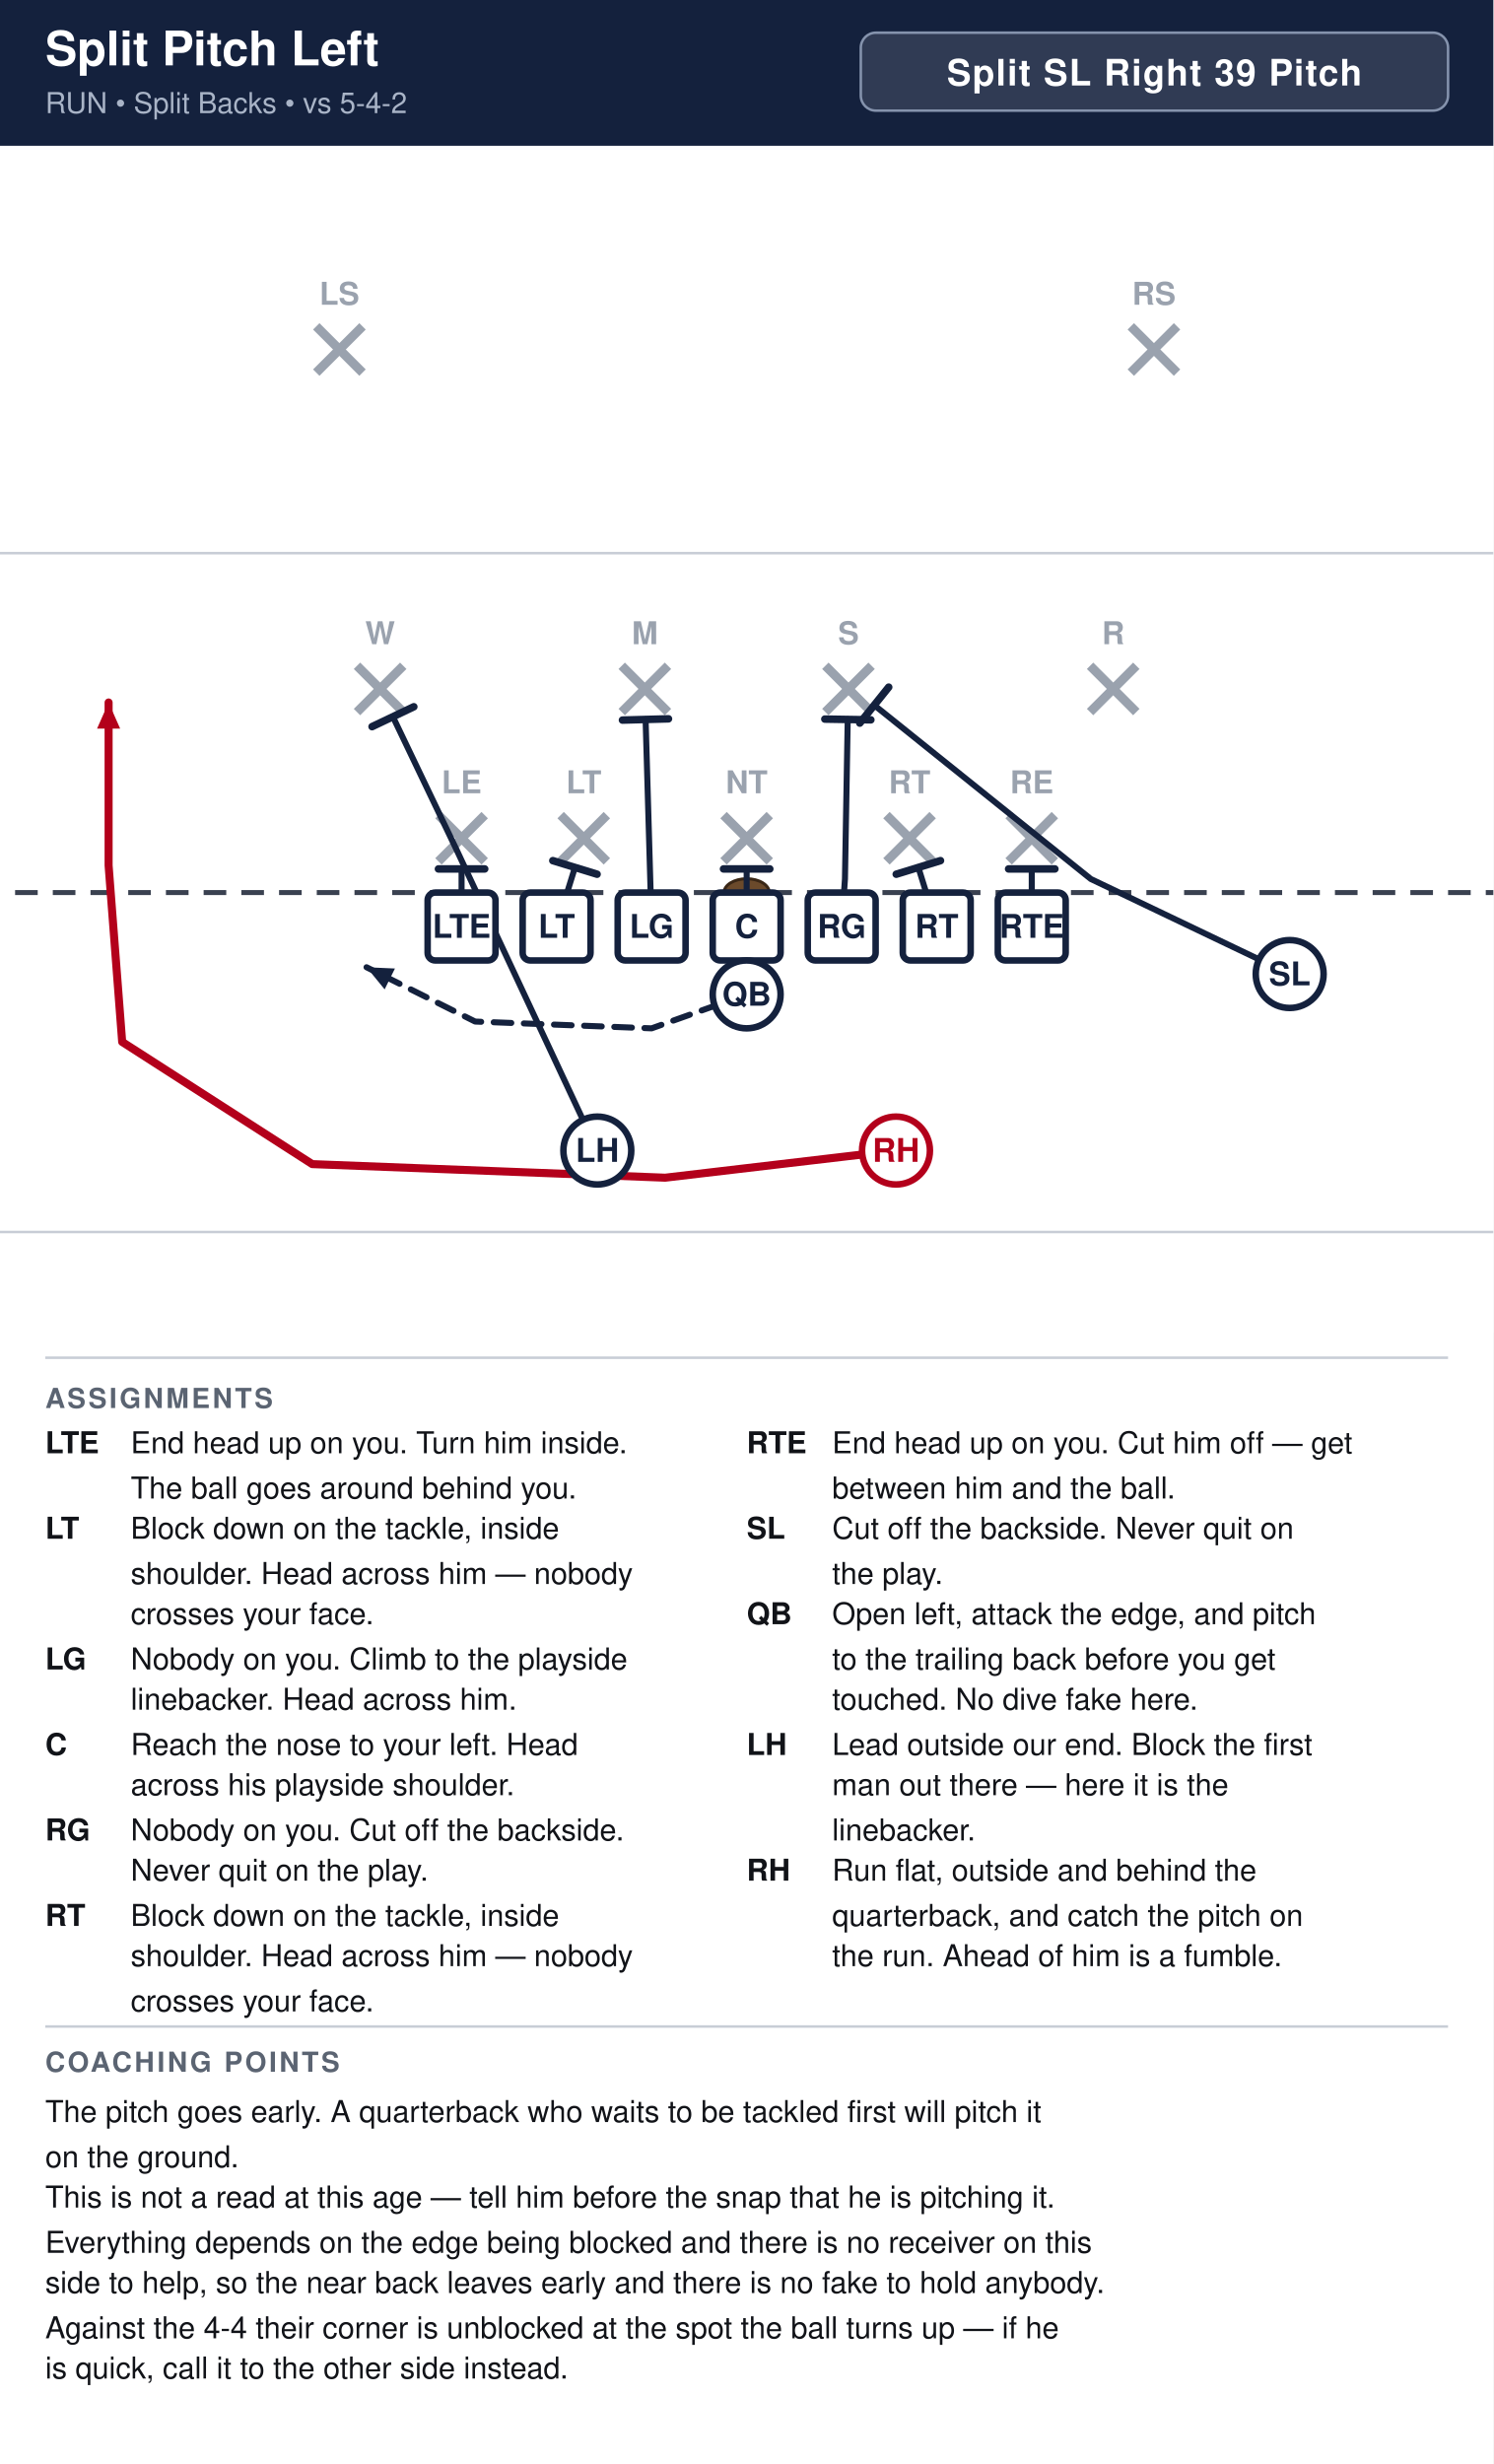
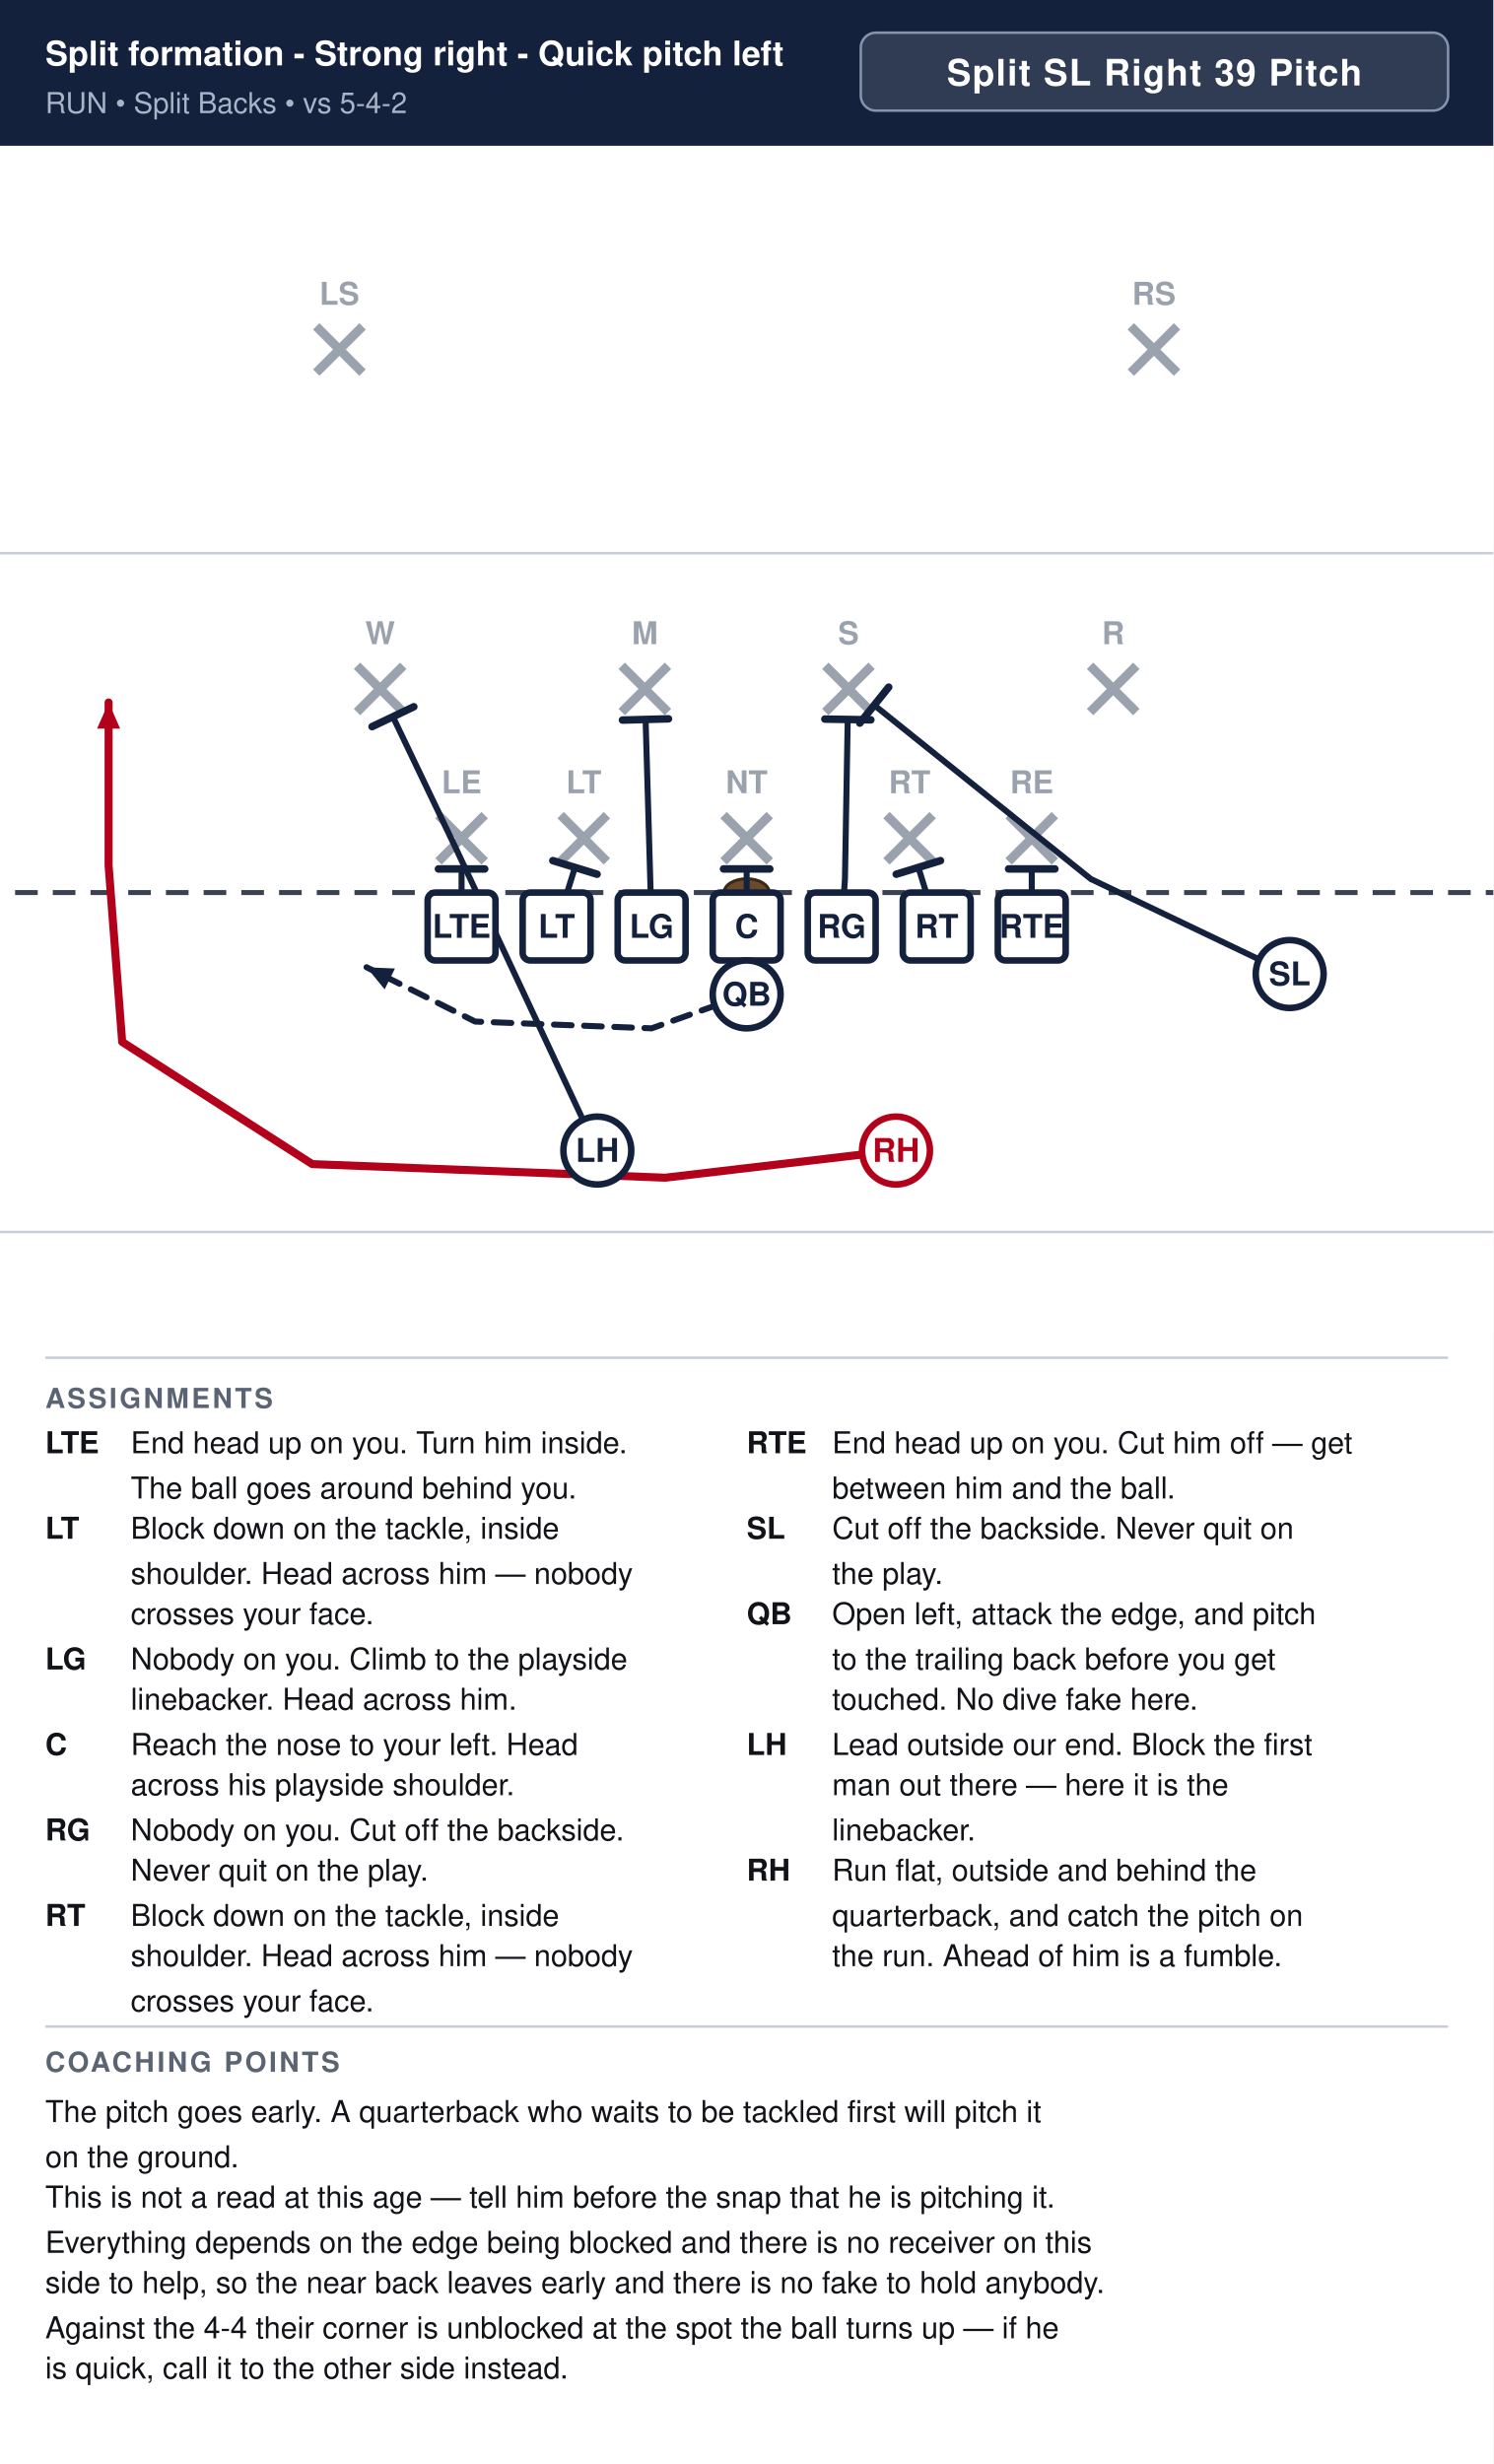
<svg xmlns="http://www.w3.org/2000/svg" width="594" height="980" viewBox="0 0 594 980" font-family="Segoe UI, Helvetica, Arial, sans-serif">
  <rect width="100%" height="100%" fill="#ffffff" />
  <rect x="0" y="0" width="594" height="58" fill="#14213d" />
-   <text x="18" y="26" font-size="19.0" font-weight="700" fill="#ffffff">Split Pitch Left</text>
+   <text x="18" y="26" font-size="13.5" font-weight="700" fill="#ffffff">Split formation - Strong right - Quick pitch left</text>
  <text x="18" y="45" font-size="11.5" fill="#a9b4c7">RUN  •  Split Backs  •  vs 5-4-2</text>
  <rect x="342.4" y="13" width="233.6" height="31" rx="6" fill="#ffffff" fill-opacity="0.12" stroke="#8593ad" stroke-width="1" />
  <text x="459.2" y="34" text-anchor="middle" font-size="14.5" font-weight="700" fill="#ffffff" letter-spacing="0.5">Split SL Right 39 Pitch</text>
  <clipPath id="fieldclip">
    <rect x="0" y="58" width="594" height="472" />
  </clipPath>
  <g clip-path="url(#fieldclip)">
    <g transform="translate(-54.0,31.0)">
      <rect x="0" y="0" width="702" height="513" fill="#ffffff" />
      <line x1="0" y1="459.0" x2="702" y2="459.0" stroke="#c8cdd6" stroke-width="1" />
      <line x1="0" y1="189.0" x2="702" y2="189.0" stroke="#c8cdd6" stroke-width="1" />
      <line x1="0" y1="324.0" x2="702" y2="324.0" stroke="#3a4150" stroke-width="2" stroke-dasharray="9 6" />
      <ellipse cx="351.0" cy="324.0" rx="9" ry="5.5" fill="#6b4a2b" stroke="#3a2716" stroke-width="1.2" />
      <line x1="228.4" y1="293.2" x2="246.8" y2="311.6" stroke="#9aa2ae" stroke-width="3.6" />
      <line x1="246.8" y1="293.2" x2="228.4" y2="311.6" stroke="#9aa2ae" stroke-width="3.6" />
      <text x="237.6" y="284.5" text-anchor="middle" font-size="12.5" fill="#9aa2ae" font-weight="600">LE</text>
      <line x1="277.0" y1="293.2" x2="295.4" y2="311.6" stroke="#9aa2ae" stroke-width="3.6" />
      <line x1="295.4" y1="293.2" x2="277.0" y2="311.6" stroke="#9aa2ae" stroke-width="3.6" />
      <text x="286.2" y="284.5" text-anchor="middle" font-size="12.5" fill="#9aa2ae" font-weight="600">LT</text>
      <line x1="341.8" y1="293.2" x2="360.2" y2="311.6" stroke="#9aa2ae" stroke-width="3.6" />
      <line x1="360.2" y1="293.2" x2="341.8" y2="311.6" stroke="#9aa2ae" stroke-width="3.6" />
      <text x="351.0" y="284.5" text-anchor="middle" font-size="12.5" fill="#9aa2ae" font-weight="600">NT</text>
      <line x1="406.6" y1="293.2" x2="425.0" y2="311.6" stroke="#9aa2ae" stroke-width="3.6" />
      <line x1="425.0" y1="293.2" x2="406.6" y2="311.6" stroke="#9aa2ae" stroke-width="3.6" />
      <text x="415.8" y="284.5" text-anchor="middle" font-size="12.5" fill="#9aa2ae" font-weight="600">RT</text>
      <line x1="455.2" y1="293.2" x2="473.6" y2="311.6" stroke="#9aa2ae" stroke-width="3.6" />
      <line x1="473.6" y1="293.2" x2="455.2" y2="311.6" stroke="#9aa2ae" stroke-width="3.6" />
      <text x="464.4" y="284.5" text-anchor="middle" font-size="12.5" fill="#9aa2ae" font-weight="600">RE</text>
      <line x1="196.0" y1="233.8" x2="214.4" y2="252.2" stroke="#9aa2ae" stroke-width="3.6" />
      <line x1="214.4" y1="233.8" x2="196.0" y2="252.2" stroke="#9aa2ae" stroke-width="3.6" />
      <text x="205.2" y="225.2" text-anchor="middle" font-size="12.5" fill="#9aa2ae" font-weight="600">W</text>
      <line x1="301.3" y1="233.8" x2="319.7" y2="252.2" stroke="#9aa2ae" stroke-width="3.6" />
      <line x1="319.7" y1="233.8" x2="301.3" y2="252.2" stroke="#9aa2ae" stroke-width="3.6" />
      <text x="310.5" y="225.2" text-anchor="middle" font-size="12.5" fill="#9aa2ae" font-weight="600">M</text>
      <line x1="382.3" y1="233.8" x2="400.7" y2="252.2" stroke="#9aa2ae" stroke-width="3.6" />
      <line x1="400.7" y1="233.8" x2="382.3" y2="252.2" stroke="#9aa2ae" stroke-width="3.6" />
      <text x="391.5" y="225.2" text-anchor="middle" font-size="12.5" fill="#9aa2ae" font-weight="600">S</text>
      <line x1="487.6" y1="233.8" x2="506.0" y2="252.2" stroke="#9aa2ae" stroke-width="3.6" />
      <line x1="506.0" y1="233.8" x2="487.6" y2="252.2" stroke="#9aa2ae" stroke-width="3.6" />
      <text x="496.8" y="225.2" text-anchor="middle" font-size="12.5" fill="#9aa2ae" font-weight="600">R</text>
      <line x1="179.8" y1="98.8" x2="198.2" y2="117.2" stroke="#9aa2ae" stroke-width="3.6" />
      <line x1="198.2" y1="98.8" x2="179.8" y2="117.2" stroke="#9aa2ae" stroke-width="3.6" />
      <text x="189.0" y="90.2" text-anchor="middle" font-size="12.5" fill="#9aa2ae" font-weight="600">LS</text>
      <line x1="503.8" y1="98.8" x2="522.2" y2="117.2" stroke="#9aa2ae" stroke-width="3.6" />
      <line x1="522.2" y1="98.8" x2="503.8" y2="117.2" stroke="#9aa2ae" stroke-width="3.6" />
      <text x="513.0" y="90.2" text-anchor="middle" font-size="12.5" fill="#9aa2ae" font-weight="600">RS</text>
      <path d="M464.4,337.5 L464.4,314.6" fill="none" stroke="#14213d" stroke-width="2.4" stroke-linecap="round" stroke-linejoin="round" />
      <line x1="455.2" y1="314.6" x2="473.6" y2="314.6" stroke="#14213d" stroke-width="3.0" stroke-linecap="round" />
      <path d="M426.6,337.5 L419.3,314.0" fill="none" stroke="#14213d" stroke-width="2.4" stroke-linecap="round" stroke-linejoin="round" />
      <line x1="410.5" y1="316.7" x2="428.1" y2="311.3" stroke="#14213d" stroke-width="3.0" stroke-linecap="round" />
      <path d="M388.8,337.5 L390.1,318.6 L391.2,255.1" fill="none" stroke="#14213d" stroke-width="2.4" stroke-linecap="round" stroke-linejoin="round" />
      <line x1="382.1" y1="255.0" x2="400.4" y2="255.3" stroke="#14213d" stroke-width="3.0" stroke-linecap="round" />
      <path d="M351.0,337.5 L351.0,314.6" fill="none" stroke="#14213d" stroke-width="2.4" stroke-linecap="round" stroke-linejoin="round" />
      <line x1="341.8" y1="314.6" x2="360.2" y2="314.6" stroke="#14213d" stroke-width="3.0" stroke-linecap="round" />
      <path d="M313.2,337.5 L310.8,255.1" fill="none" stroke="#14213d" stroke-width="2.4" stroke-linecap="round" stroke-linejoin="round" />
      <line x1="301.6" y1="255.4" x2="319.9" y2="254.9" stroke="#14213d" stroke-width="3.0" stroke-linecap="round" />
      <path d="M275.4,337.5 L282.7,314.0" fill="none" stroke="#14213d" stroke-width="2.4" stroke-linecap="round" stroke-linejoin="round" />
      <line x1="273.9" y1="311.3" x2="291.5" y2="316.7" stroke="#14213d" stroke-width="3.0" stroke-linecap="round" />
      <path d="M237.6,337.5 L237.6,314.6" fill="none" stroke="#14213d" stroke-width="2.4" stroke-linecap="round" stroke-linejoin="round" />
      <line x1="228.4" y1="314.6" x2="246.8" y2="314.6" stroke="#14213d" stroke-width="3.0" stroke-linecap="round" />
      <path d="M567.0,356.4 L487.9,318.6 L401.8,249.5" fill="none" stroke="#14213d" stroke-width="2.4" stroke-linecap="round" stroke-linejoin="round" />
      <line x1="396.0" y1="256.6" x2="407.5" y2="242.3" stroke="#14213d" stroke-width="3.0" stroke-linecap="round" />
      <path d="M351.0,364.5 L313.2,378.0 L243.0,375.3 L199.8,353.7" fill="none" stroke="#14213d" stroke-width="2.4" stroke-linecap="round" stroke-linejoin="round" stroke-dasharray="7 5" />
      <polygon points="199.8,353.7 211.1,354.2 207.0,362.5" fill="#14213d" />
      <path d="M291.6,426.6 L236.0,307.8 L210.3,254.1" fill="none" stroke="#14213d" stroke-width="2.4" stroke-linecap="round" stroke-linejoin="round" />
      <line x1="202.0" y1="258.0" x2="218.6" y2="250.1" stroke="#14213d" stroke-width="3.0" stroke-linecap="round" />
      <path d="M410.4,426.6 L318.6,437.4 L178.2,432.0 L102.6,383.4 L97.2,313.2 L97.2,248.4" fill="none" stroke="#b3001b" stroke-width="3.2" stroke-linecap="round" stroke-linejoin="round" />
      <polygon points="97.2,248.4 101.8,258.8 92.6,258.8" fill="#b3001b" />
      <rect x="224.1" y="324.0" width="27.0" height="27.0" rx="3" fill="#ffffff" stroke="#14213d" stroke-width="2.6" />
      <text x="237.6" y="342.0" text-anchor="middle" font-size="13" font-weight="700" fill="#14213d">LTE</text>
      <rect x="261.9" y="324.0" width="27.0" height="27.0" rx="3" fill="#ffffff" stroke="#14213d" stroke-width="2.6" />
      <text x="275.4" y="342.0" text-anchor="middle" font-size="13" font-weight="700" fill="#14213d">LT</text>
      <rect x="299.7" y="324.0" width="27.0" height="27.0" rx="3" fill="#ffffff" stroke="#14213d" stroke-width="2.6" />
      <text x="313.2" y="342.0" text-anchor="middle" font-size="13" font-weight="700" fill="#14213d">LG</text>
      <rect x="337.5" y="324.0" width="27.0" height="27.0" rx="3" fill="#ffffff" stroke="#14213d" stroke-width="2.6" />
      <text x="351.0" y="342.0" text-anchor="middle" font-size="13" font-weight="700" fill="#14213d">C</text>
      <rect x="375.3" y="324.0" width="27.0" height="27.0" rx="3" fill="#ffffff" stroke="#14213d" stroke-width="2.6" />
      <text x="388.8" y="342.0" text-anchor="middle" font-size="13" font-weight="700" fill="#14213d">RG</text>
      <rect x="413.1" y="324.0" width="27.0" height="27.0" rx="3" fill="#ffffff" stroke="#14213d" stroke-width="2.6" />
      <text x="426.6" y="342.0" text-anchor="middle" font-size="13" font-weight="700" fill="#14213d">RT</text>
      <rect x="450.9" y="324.0" width="27.0" height="27.0" rx="3" fill="#ffffff" stroke="#14213d" stroke-width="2.6" />
      <text x="464.4" y="342.0" text-anchor="middle" font-size="13" font-weight="700" fill="#14213d">RTE</text>
      <circle cx="567.0" cy="356.4" r="13.5" fill="#ffffff" stroke="#14213d" stroke-width="2.6" />
      <text x="567.0" y="360.9" text-anchor="middle" font-size="13" font-weight="700" fill="#14213d">SL</text>
      <circle cx="351.0" cy="364.5" r="13.5" fill="#ffffff" stroke="#14213d" stroke-width="2.6" />
      <text x="351.0" y="369.0" text-anchor="middle" font-size="13" font-weight="700" fill="#14213d">QB</text>
      <circle cx="291.6" cy="426.6" r="13.5" fill="#ffffff" stroke="#14213d" stroke-width="2.6" />
      <text x="291.6" y="431.1" text-anchor="middle" font-size="13" font-weight="700" fill="#14213d">LH</text>
      <circle cx="410.4" cy="426.6" r="13.5" fill="#ffffff" stroke="#b3001b" stroke-width="2.6" />
      <text x="410.4" y="431.1" text-anchor="middle" font-size="13" font-weight="700" fill="#b3001b">RH</text>
    </g>
  </g>
  <line x1="18" y1="540" x2="576" y2="540" stroke="#c8cdd6" stroke-width="1" />
  <text x="18" y="560" font-size="11" font-weight="700" fill="#5b6472" letter-spacing="1">ASSIGNMENTS</text>
  <text x="18" y="578" font-size="12" font-weight="700" fill="#111318">LTE</text>
  <text x="52" y="578" font-size="12" fill="#111318">End head up on you. Turn him inside.</text>
  <text x="52" y="596" font-size="12" fill="#111318">The ball goes around behind you.</text>
  <text x="18" y="612" font-size="12" font-weight="700" fill="#111318">LT</text>
  <text x="52" y="612" font-size="12" fill="#111318">Block down on the tackle, inside</text>
  <text x="52" y="630" font-size="12" fill="#111318">shoulder. Head across him — nobody</text>
  <text x="52" y="646" font-size="12" fill="#111318">crosses your face.</text>
  <text x="18" y="664" font-size="12" font-weight="700" fill="#111318">LG</text>
  <text x="52" y="664" font-size="12" fill="#111318">Nobody on you. Climb to the playside</text>
  <text x="52" y="680" font-size="12" fill="#111318">linebacker. Head across him.</text>
  <text x="18" y="698" font-size="12" font-weight="700" fill="#111318">C</text>
  <text x="52" y="698" font-size="12" fill="#111318">Reach the nose to your left. Head</text>
  <text x="52" y="714" font-size="12" fill="#111318">across his playside shoulder.</text>
  <text x="18" y="732" font-size="12" font-weight="700" fill="#111318">RG</text>
  <text x="52" y="732" font-size="12" fill="#111318">Nobody on you. Cut off the backside.</text>
  <text x="52" y="748" font-size="12" fill="#111318">Never quit on the play.</text>
  <text x="18" y="766" font-size="12" font-weight="700" fill="#111318">RT</text>
  <text x="52" y="766" font-size="12" fill="#111318">Block down on the tackle, inside</text>
  <text x="52" y="782" font-size="12" fill="#111318">shoulder. Head across him — nobody</text>
  <text x="52" y="800" font-size="12" fill="#111318">crosses your face.</text>
  <text x="297" y="578" font-size="12" font-weight="700" fill="#111318">RTE</text>
  <text x="331" y="578" font-size="12" fill="#111318">End head up on you. Cut him off — get</text>
  <text x="331" y="596" font-size="12" fill="#111318">between him and the ball.</text>
  <text x="297" y="612" font-size="12" font-weight="700" fill="#111318">SL</text>
  <text x="331" y="612" font-size="12" fill="#111318">Cut off the backside. Never quit on</text>
  <text x="331" y="630" font-size="12" fill="#111318">the play.</text>
  <text x="297" y="646" font-size="12" font-weight="700" fill="#111318">QB</text>
  <text x="331" y="646" font-size="12" fill="#111318">Open left, attack the edge, and pitch</text>
  <text x="331" y="664" font-size="12" fill="#111318">to the trailing back before you get</text>
  <text x="331" y="680" font-size="12" fill="#111318">touched. No dive fake here.</text>
  <text x="297" y="698" font-size="12" font-weight="700" fill="#111318">LH</text>
  <text x="331" y="698" font-size="12" fill="#111318">Lead outside our end. Block the first</text>
  <text x="331" y="714" font-size="12" fill="#111318">man out there — here it is the</text>
  <text x="331" y="732" font-size="12" fill="#111318">linebacker.</text>
  <text x="297" y="748" font-size="12" font-weight="700" fill="#111318">RH</text>
  <text x="331" y="748" font-size="12" fill="#111318">Run flat, outside and behind the</text>
  <text x="331" y="766" font-size="12" fill="#111318">quarterback, and catch the pitch on</text>
  <text x="331" y="782" font-size="12" fill="#111318">the run. Ahead of him is a fumble.</text>
  <line x1="18" y1="806" x2="576" y2="806" stroke="#c8cdd6" stroke-width="1" />
  <text x="18" y="824" font-size="11" font-weight="700" fill="#5b6472" letter-spacing="1">COACHING POINTS</text>
  <text x="18" y="844" font-size="12" fill="#111318">The pitch goes early. A quarterback who waits to be tackled first will pitch it</text>
  <text x="18" y="862" font-size="12" fill="#111318">on the ground.</text>
  <text x="18" y="878" font-size="12" fill="#111318">This is not a read at this age — tell him before the snap that he is pitching it.</text>
  <text x="18" y="896" font-size="12" fill="#111318">Everything depends on the edge being blocked and there is no receiver on this</text>
  <text x="18" y="912" font-size="12" fill="#111318">side to help, so the near back leaves early and there is no fake to hold anybody.</text>
  <text x="18" y="930" font-size="12" fill="#111318">Against the 4-4 their corner is unblocked at the spot the ball turns up — if he</text>
  <text x="18" y="946" font-size="12" fill="#111318">is quick, call it to the other side instead.</text>
</svg>
